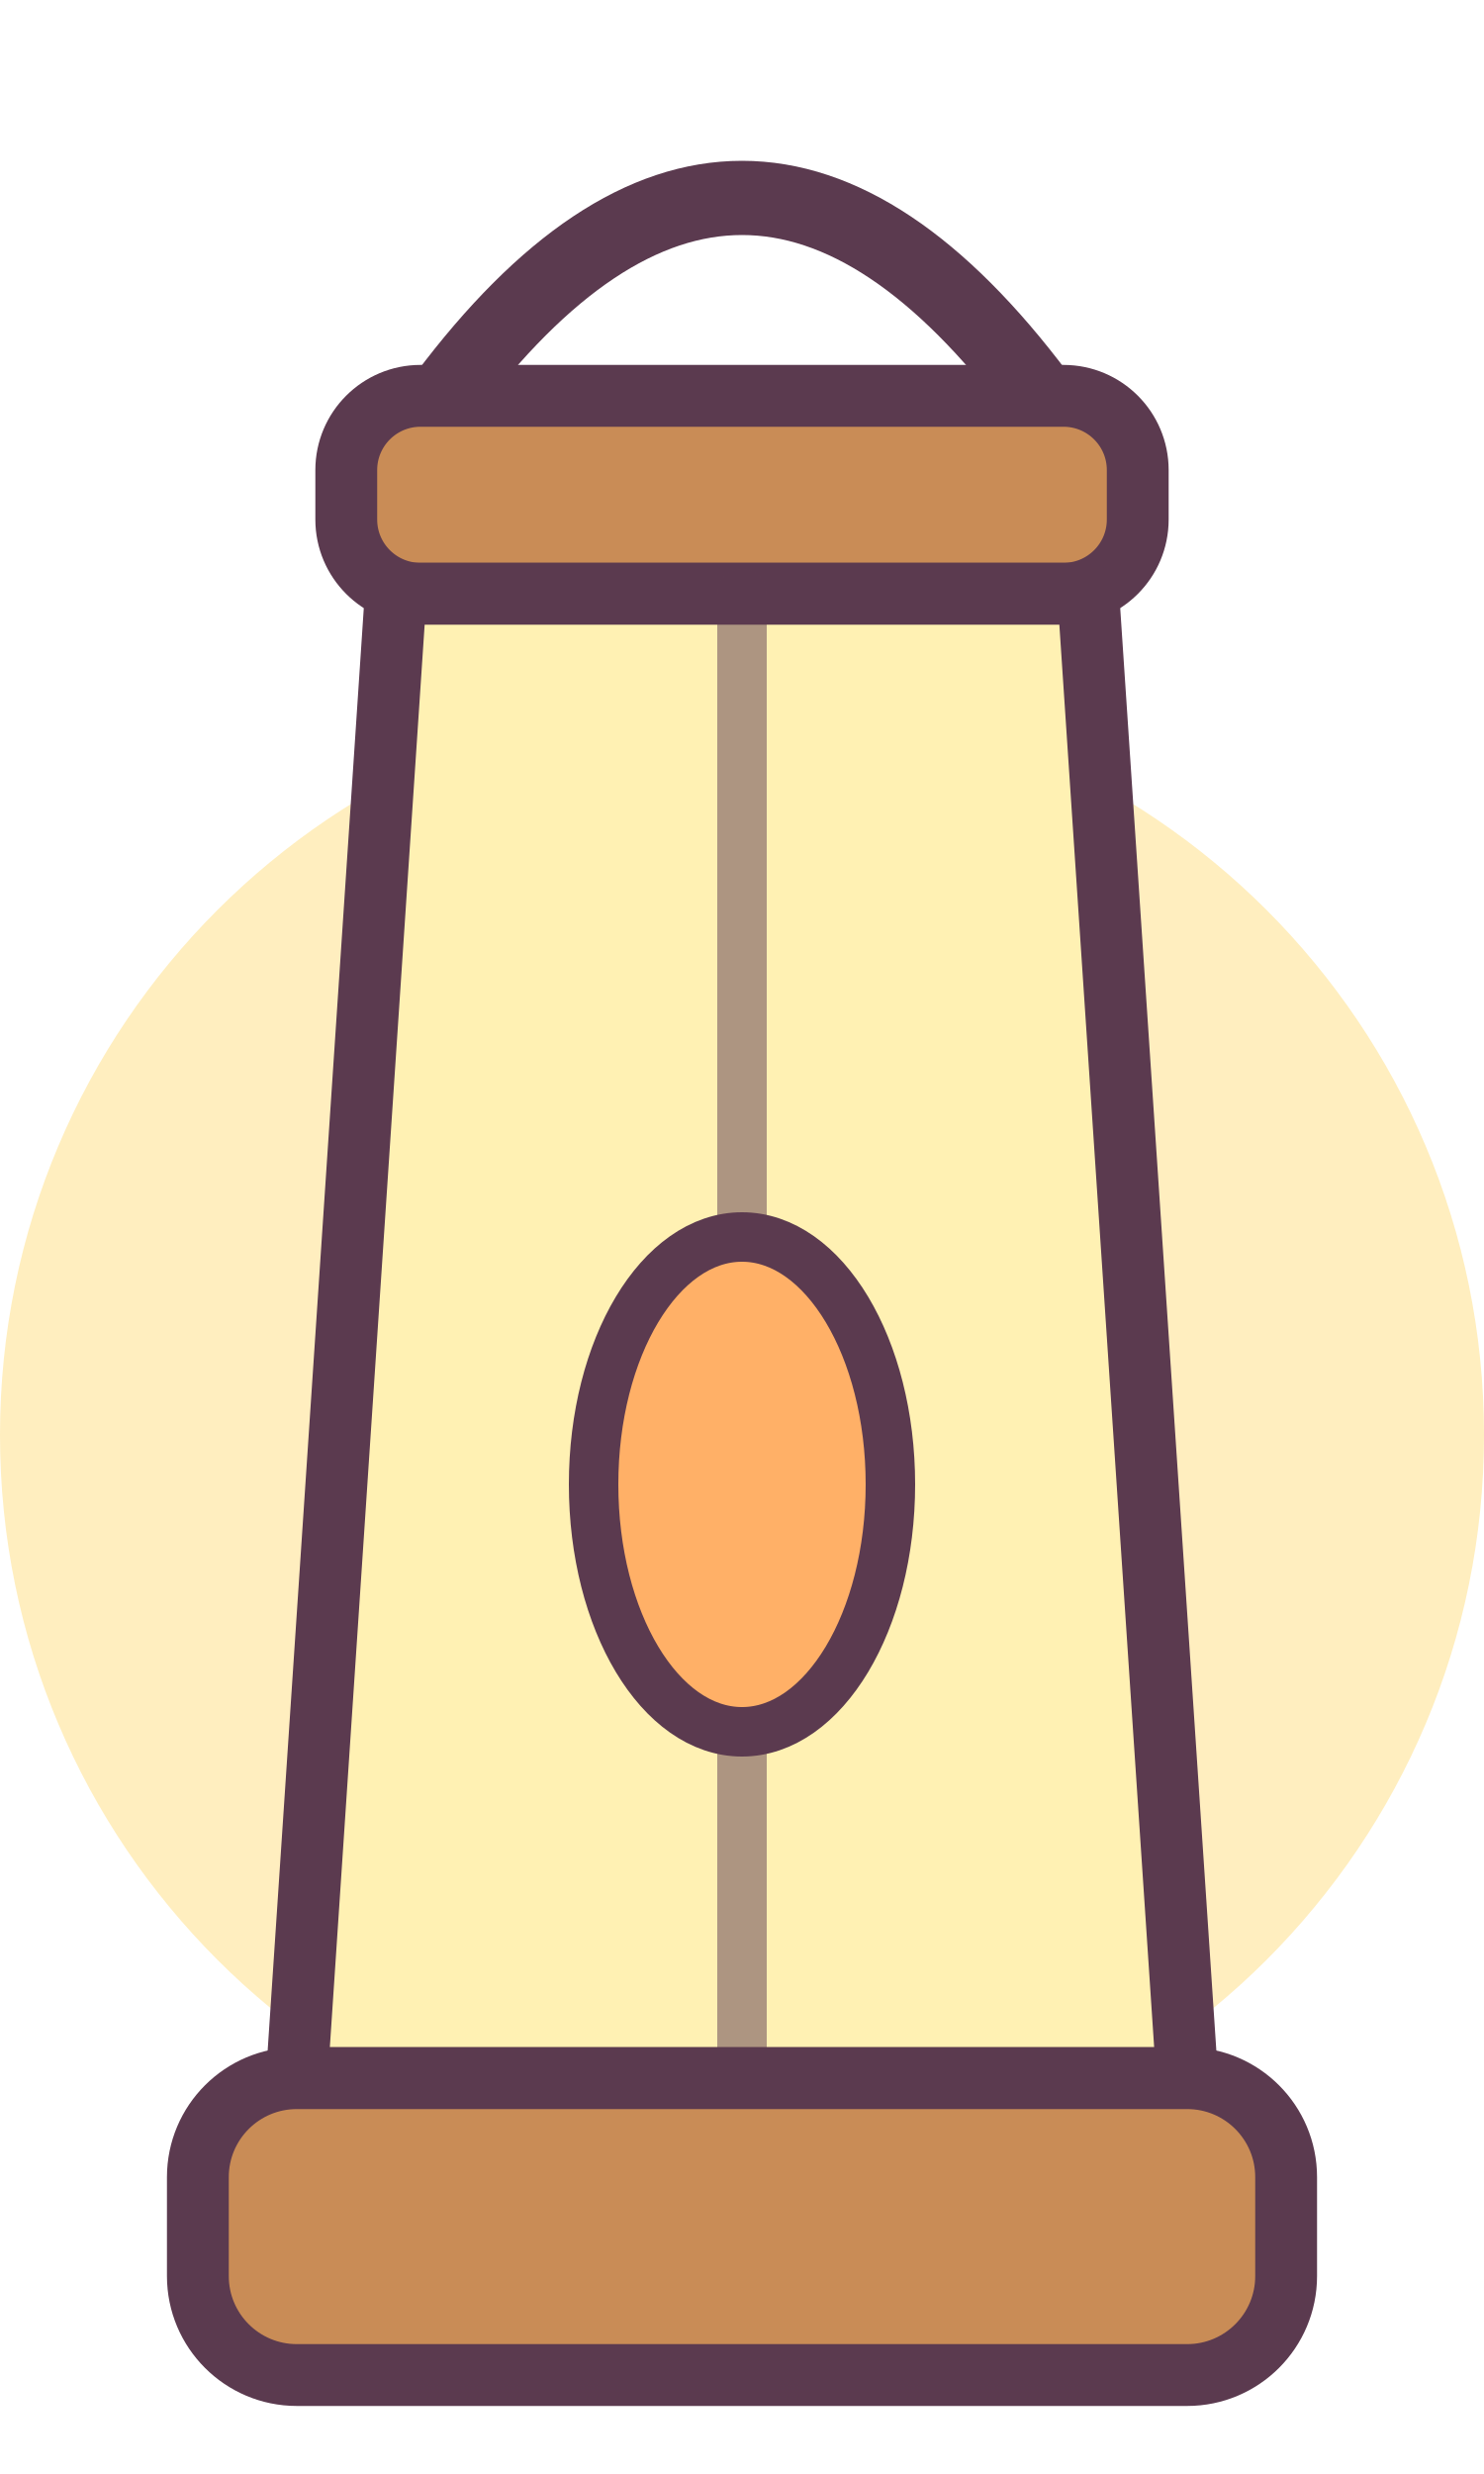
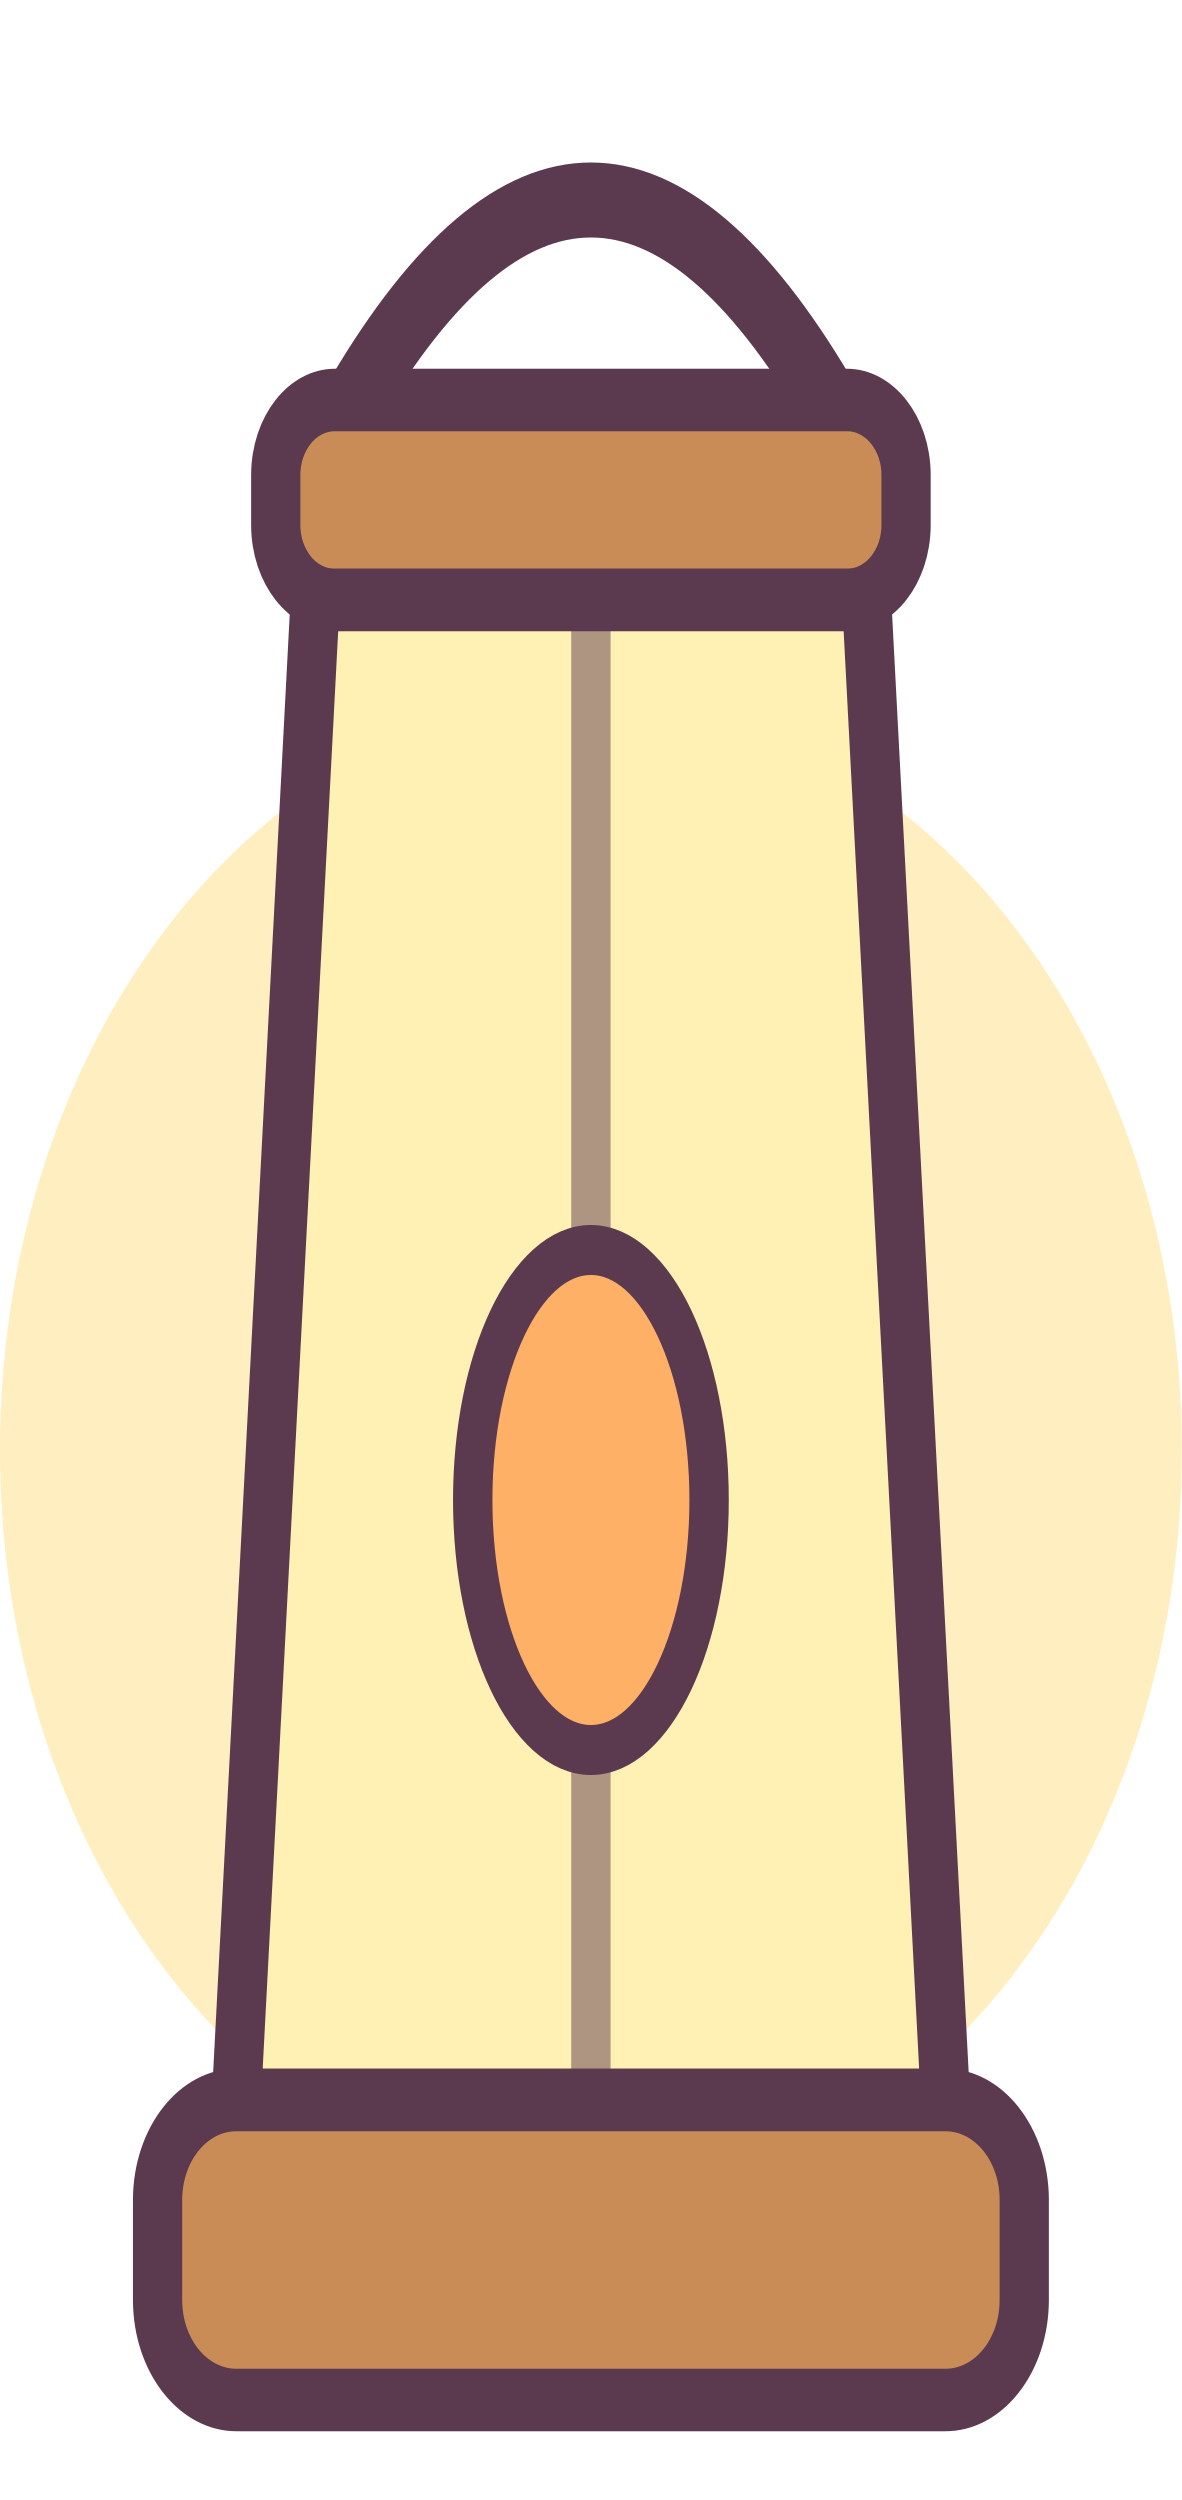
- <svg xmlns="http://www.w3.org/2000/svg" width="60" height="100" viewBox="0 0 60 100">
+ <svg xmlns="http://www.w3.org/2000/svg" width="52" height="110" preserveAspectRatio="none" viewBox="0 0 60 100">
  <defs />
  <g stroke="#5b3a4f" stroke-width="3" stroke-linejoin="round" stroke-linecap="round">
    <circle cx="30" cy="58" r="30" fill="#ffe08a" stroke="none" opacity="0.55" />
    <path d="M18,16 Q30,0 42,16" fill="none" stroke-width="3" />
    <rect x="14" y="16" width="32" height="8" rx="3" fill="#c98c56" stroke-width="2.5" />
    <path d="M16,24 L44,24 L48,84 L12,84 Z" fill="#fff1b3" stroke-width="2.5" />
    <path d="M30,24 L30,84" fill="none" stroke-width="2" opacity="0.5" />
    <ellipse cx="30" cy="60" rx="6" ry="10" fill="#ffb067" stroke-width="2" />
    <rect x="8" y="84" width="44" height="12" rx="4" fill="#c98c56" stroke-width="2.5" />
  </g>
</svg>
